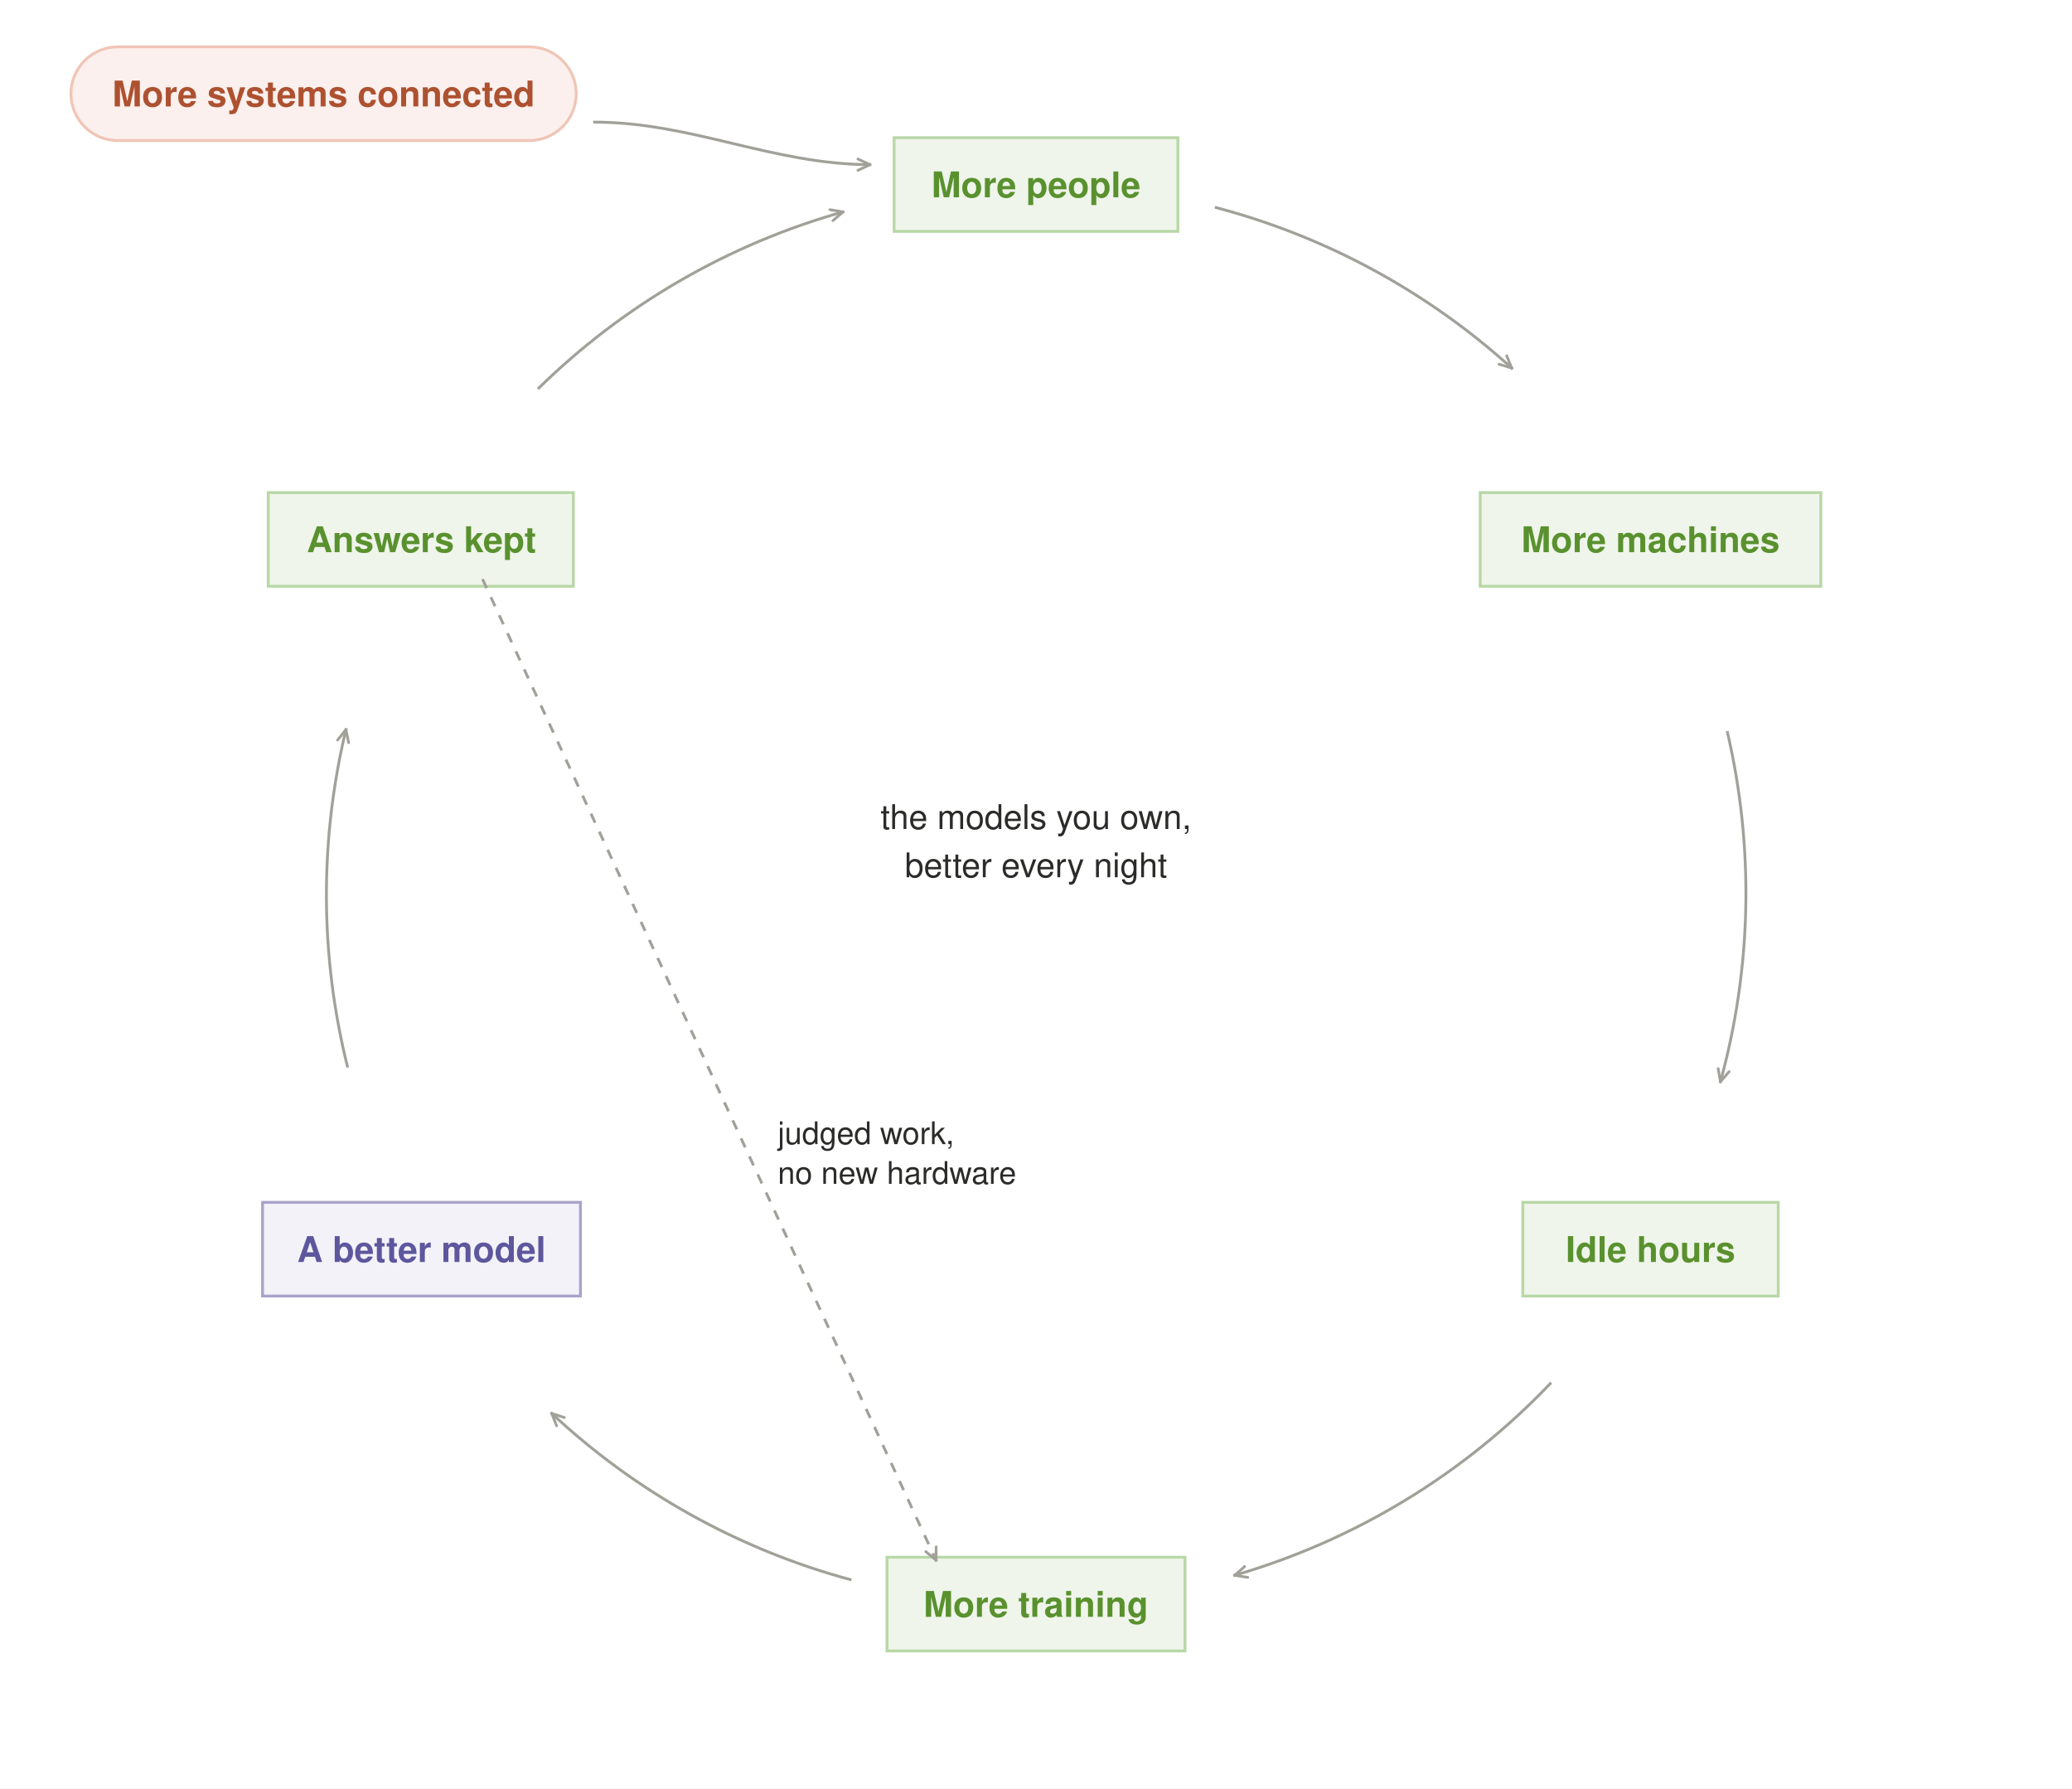
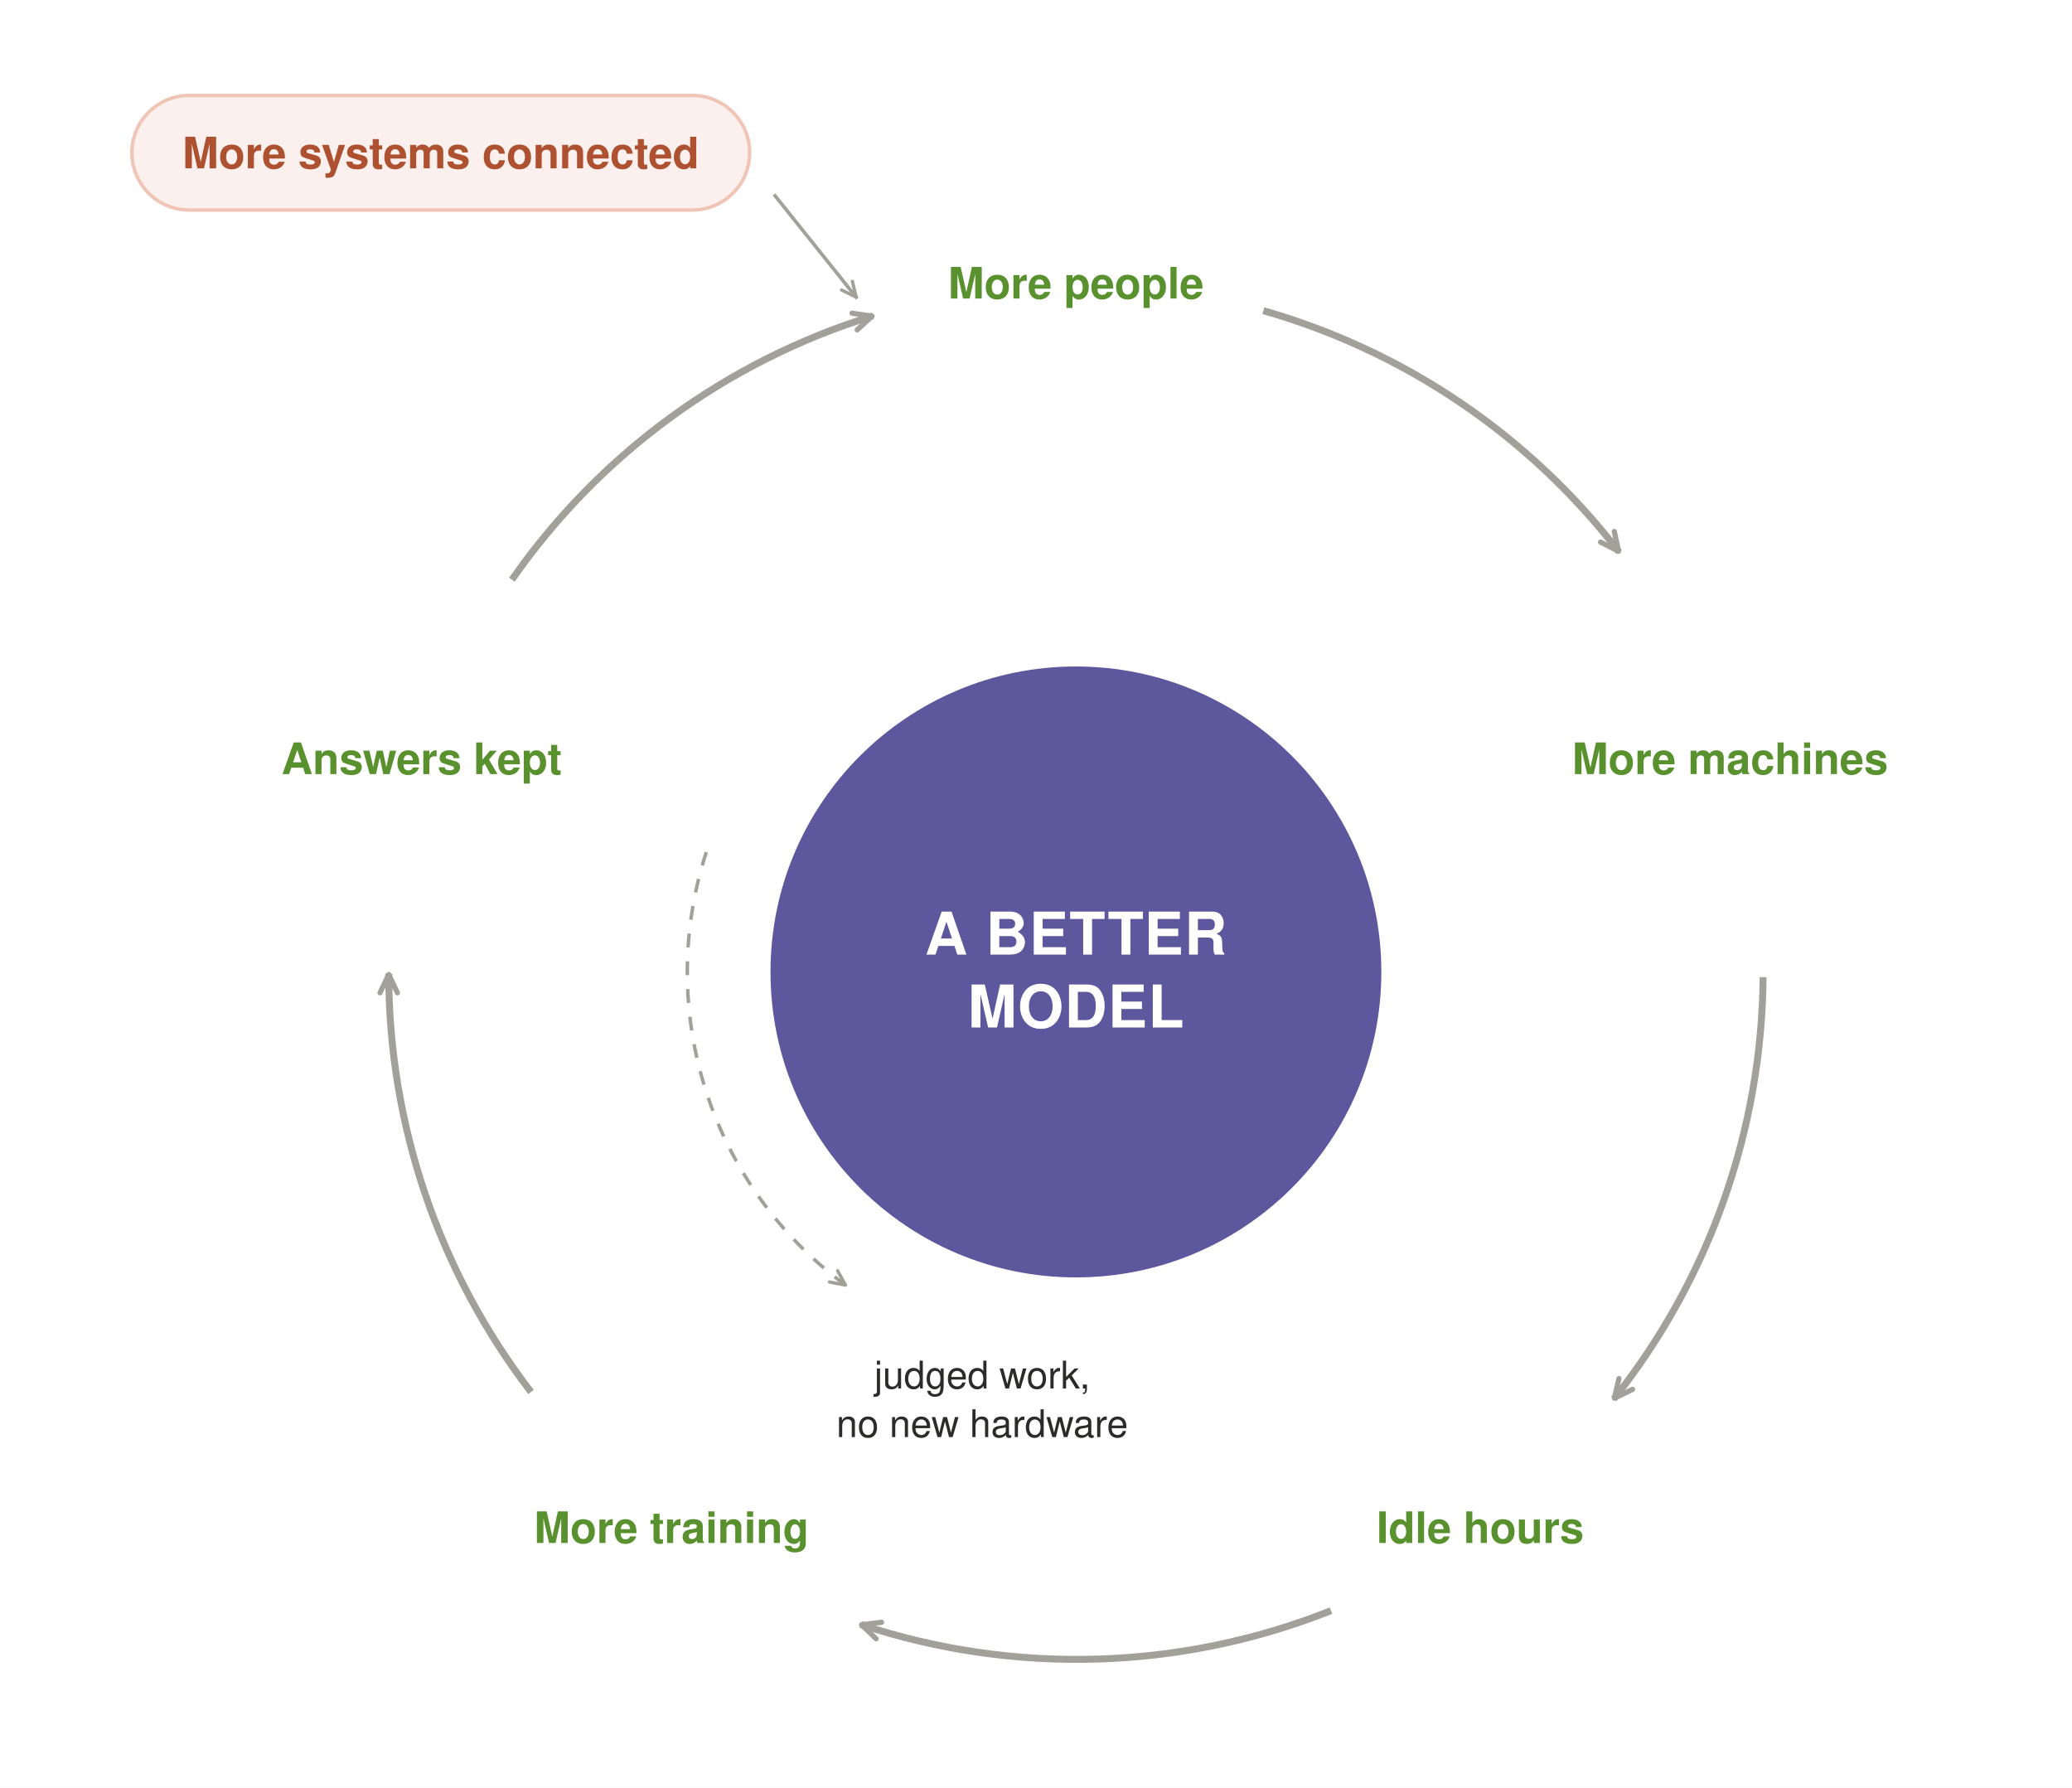
- <svg xmlns="http://www.w3.org/2000/svg" viewBox="0 0 1460 1260" font-family="Avenir Next, Nunito, Segoe UI, Helvetica, Arial, sans-serif">
+ <svg xmlns="http://www.w3.org/2000/svg" viewBox="0 0 1194 1030" font-family="Avenir Next, Nunito, Segoe UI, Helvetica, Arial, sans-serif">
  <defs>
    <marker id="h" markerWidth="14" markerHeight="14" refX="11" refY="5" orient="auto" markerUnits="userSpaceOnUse">
      <path d="M1.5 1 L10 5 L1.5 9" fill="none" stroke="#a1a099" stroke-width="1.9" stroke-linecap="round" stroke-linejoin="round" />
    </marker>
+     <marker id="H" markerWidth="19" markerHeight="19" refX="13" refY="6.5" orient="auto" markerUnits="userSpaceOnUse">
+       <path d="M2 1.5 L12.5 6.5 L2 11.5" fill="none" stroke="#a1a099" stroke-width="3" stroke-linecap="round" stroke-linejoin="round" />
+     </marker>
  </defs>
-   <rect width="1460" height="1260" fill="#fff" />
-   <rect x="630" y="97" width="200" height="66" fill="#eff5ea" stroke="#b8d7a6" stroke-width="2" />
-   <text x="730" y="139" text-anchor="middle" fill="#5a912f" font-size="25" font-weight="600">More people</text>
-   <rect x="1043" y="347" width="240" height="66" fill="#eff5ea" stroke="#b8d7a6" stroke-width="2" />
-   <text x="1163" y="389" text-anchor="middle" fill="#5a912f" font-size="25" font-weight="600">More machines</text>
-   <rect x="1073" y="847" width="180" height="66" fill="#eff5ea" stroke="#b8d7a6" stroke-width="2" />
-   <text x="1163" y="889" text-anchor="middle" fill="#5a912f" font-size="25" font-weight="600">Idle hours</text>
-   <rect x="625" y="1097" width="210" height="66" fill="#eff5ea" stroke="#b8d7a6" stroke-width="2" />
-   <text x="730" y="1139" text-anchor="middle" fill="#5a912f" font-size="25" font-weight="600">More training</text>
-   <rect x="185" y="847" width="224" height="66" fill="#f3f2f9" stroke="#a9a3c9" stroke-width="2" />
-   <text x="297" y="889" text-anchor="middle" fill="#5d579d" font-size="25" font-weight="600">A better model</text>
-   <rect x="189" y="347" width="215" height="66" fill="#eff5ea" stroke="#b8d7a6" stroke-width="2" />
-   <text x="297" y="389" text-anchor="middle" fill="#5a912f" font-size="25" font-weight="600">Answers kept</text>
-   <path d="M856 146 A500 500 0 0 1 1066 260" fill="none" stroke="#a1a099" stroke-width="2" marker-end="url(#h)" />
-   <path d="M1217 515 A500 500 0 0 1 1212 763" fill="none" stroke="#a1a099" stroke-width="2" marker-end="url(#h)" />
-   <path d="M1093 974 A500 500 0 0 1 869 1110" fill="none" stroke="#a1a099" stroke-width="2" marker-end="url(#h)" />
-   <path d="M600 1113 A500 500 0 0 1 388 995" fill="none" stroke="#a1a099" stroke-width="2" marker-end="url(#h)" />
-   <path d="M245 752 A500 500 0 0 1 244 513" fill="none" stroke="#a1a099" stroke-width="2" marker-end="url(#h)" />
-   <path d="M379 274 A500 500 0 0 1 595 149" fill="none" stroke="#a1a099" stroke-width="2" marker-end="url(#h)" />
-   <text x="730" y="584" text-anchor="middle" fill="#2b2b29" font-size="24">the models you own,</text>
-   <text x="730" y="618" text-anchor="middle" fill="#2b2b29" font-size="24">better every night</text>
-   <path d="M340 408 L660 1100" fill="none" stroke="#a1a099" stroke-width="2" stroke-dasharray="7 7" marker-end="url(#h)" />
-   <text x="548" y="806" text-anchor="start" fill="#2b2b29" font-size="22">judged work,</text>
-   <text x="548" y="834" text-anchor="start" fill="#2b2b29" font-size="22">no new hardware</text>
-   <rect x="50" y="33" width="356" height="66" rx="33" fill="#fbf0ed" stroke="#f0c5b6" stroke-width="2" />
-   <text x="228" y="75" text-anchor="middle" fill="#ad5130" font-size="25" font-weight="600">More systems connected</text>
-   <path d="M418 86 C488 86, 544 116, 614 116" fill="none" stroke="#a1a099" stroke-width="2" marker-end="url(#h)" />
+   <rect width="1194" height="1030" fill="#fff" />
+   <text x="620" y="172" text-anchor="middle" fill="#5a912f" font-size="25" font-weight="700">More people</text>
+   <text x="997" y="446" text-anchor="middle" fill="#5a912f" font-size="25" font-weight="700">More machines</text>
+   <text x="853" y="889" text-anchor="middle" fill="#5a912f" font-size="25" font-weight="700">Idle hours</text>
+   <text x="387" y="889" text-anchor="middle" fill="#5a912f" font-size="25" font-weight="700">More training</text>
+   <text x="243" y="446" text-anchor="middle" fill="#5a912f" font-size="25" font-weight="700">Answers kept</text>
+   <path d="M728 179 A396 396 0 0 1 933 318" fill="none" stroke="#a1a099" stroke-width="4" marker-end="url(#H)" />
+   <path d="M1016 563 A396 396 0 0 1 930 806" fill="none" stroke="#a1a099" stroke-width="4" marker-end="url(#H)" />
+   <path d="M767 928 A396 396 0 0 1 496 936" fill="none" stroke="#a1a099" stroke-width="4" marker-end="url(#H)" />
+   <path d="M306 802 A396 396 0 0 1 224 561" fill="none" stroke="#a1a099" stroke-width="4" marker-end="url(#H)" />
+   <path d="M295 334 A396 396 0 0 1 503 182" fill="none" stroke="#a1a099" stroke-width="4" marker-end="url(#H)" />
+   <circle cx="620" cy="560" r="176" fill="#5d579d" />
+   <text x="620" y="550" text-anchor="middle" fill="#fff" font-size="34" font-weight="700" letter-spacing="0.5">A BETTER</text>
+   <text x="620" y="592" text-anchor="middle" fill="#fff" font-size="34" font-weight="700" letter-spacing="0.5">MODEL</text>
+   <path d="M407 491 A224 224 0 0 0 488 741" fill="none" stroke="#a1a099" stroke-width="2" stroke-dasharray="8 8" marker-end="url(#h)" />
+   <text x="566" y="800" text-anchor="middle" fill="#2b2b29" font-size="22">judged work,</text>
+   <text x="566" y="828" text-anchor="middle" fill="#2b2b29" font-size="22">no new hardware</text>
+   <rect x="76" y="55" width="356" height="66" rx="33" fill="#fbf0ed" stroke="#f0c5b6" stroke-width="2" />
+   <text x="254" y="97" text-anchor="middle" fill="#ad5130" font-size="25" font-weight="600">More systems connected</text>
+   <path d="M446 112 L494 172" fill="none" stroke="#a1a099" stroke-width="2" marker-end="url(#h)" />
</svg>
